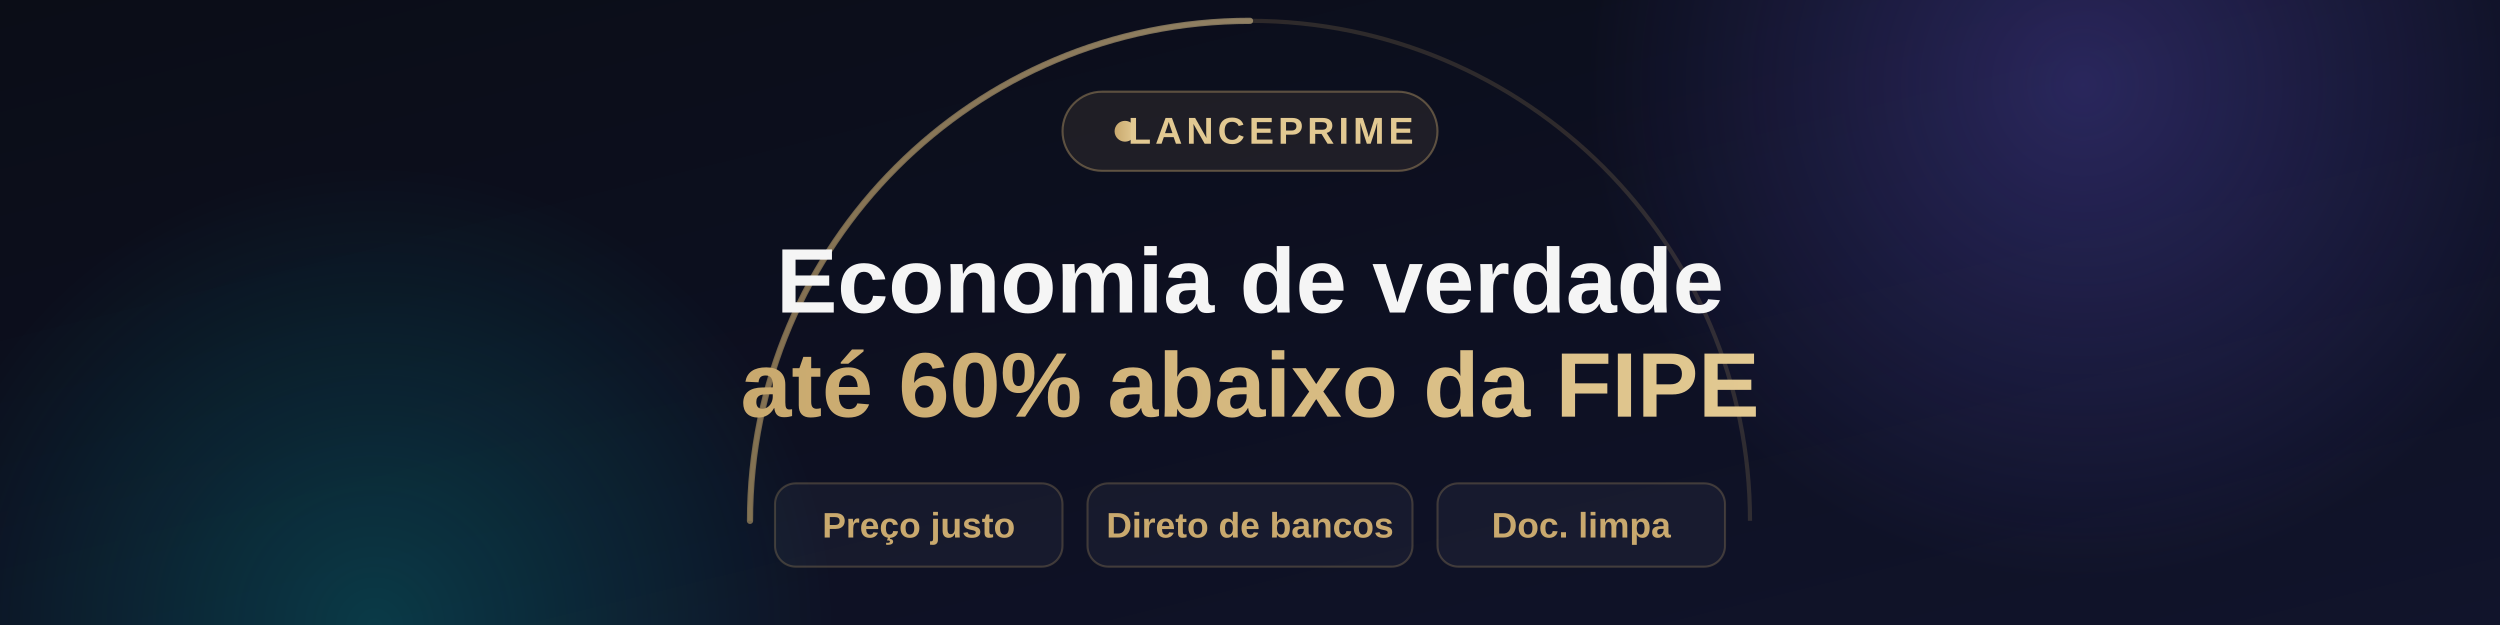
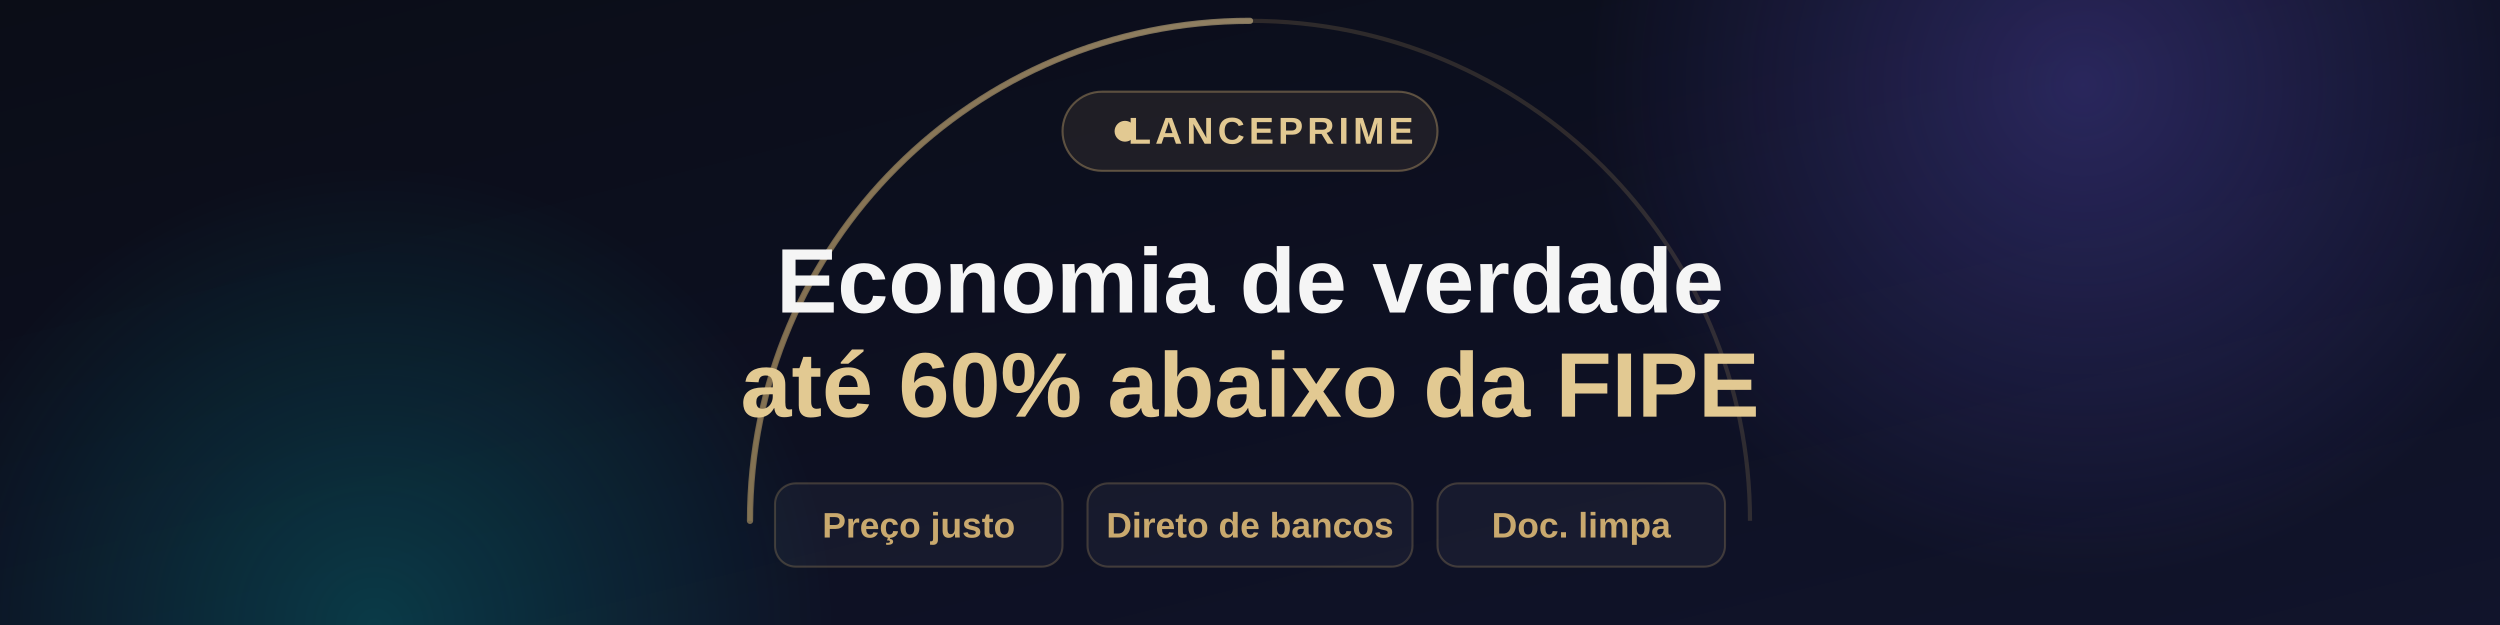
<svg xmlns="http://www.w3.org/2000/svg" width="1200" height="300" viewBox="0 0 1200 300">
  <defs>
    <linearGradient id="bg" x1="0%" y1="0%" x2="100%" y2="100%">
      <stop offset="0%" stop-color="#0b0d17" />
      <stop offset="55%" stop-color="#0d1022" />
      <stop offset="100%" stop-color="#11142b" />
    </linearGradient>
    <linearGradient id="gold" x1="0%" y1="0%" x2="100%" y2="0%">
      <stop offset="0%" stop-color="#c9a96e" />
      <stop offset="100%" stop-color="#e2c992" />
    </linearGradient>
    <radialGradient id="glowP" cx="50%" cy="50%" r="50%">
      <stop offset="0%" stop-color="#6c5ce7" stop-opacity="0.30" />
      <stop offset="100%" stop-color="#6c5ce7" stop-opacity="0" />
    </radialGradient>
    <radialGradient id="glowC" cx="50%" cy="50%" r="50%">
      <stop offset="0%" stop-color="#00cec9" stop-opacity="0.22" />
      <stop offset="100%" stop-color="#00cec9" stop-opacity="0" />
    </radialGradient>
  </defs>
  <rect width="1200" height="300" fill="url(#bg)" />
  <circle cx="1000" cy="40" r="240" fill="url(#glowP)" />
  <circle cx="180" cy="300" r="220" fill="url(#glowC)" />
  <path d="M 360 250 A 240 240 0 0 1 840 250" fill="none" stroke="rgba(201,169,110,0.18)" stroke-width="2" />
  <path d="M 360 250 A 240 240 0 0 1 600 10" fill="none" stroke="url(#gold)" stroke-width="3" stroke-linecap="round" opacity="0.55" />
  <rect x="510" y="44" width="180" height="38" rx="19" fill="rgba(201,169,110,0.10)" stroke="rgba(201,169,110,0.40)" stroke-width="1" />
-   <circle cx="540" cy="63" r="5" fill="url(#gold)" />
+   <circle cx="540" cy="63" r="5" fill="#e2c992" />
  <text x="610" y="69" font-family="Arial, Helvetica, sans-serif" font-size="18" font-weight="700" letter-spacing="2" fill="#e2c992" text-anchor="middle">LANCEPRIME</text>
  <text x="600" y="150" font-family="Arial, Helvetica, sans-serif" font-size="44" font-weight="800" fill="#f5f5f5" text-anchor="middle">Economia de verdade</text>
-   <text x="600" y="200" font-family="Arial, Helvetica, sans-serif" font-size="44" font-weight="800" fill="url(#gold)" text-anchor="middle">até 60% abaixo da FIPE</text>
+   <text x="600" y="200" font-family="Arial, Helvetica, sans-serif" font-size="44" font-weight="800" fill="#e2c992" text-anchor="middle">até 60% abaixo da FIPE</text>
  <g font-family="Arial, Helvetica, sans-serif" font-size="17" font-weight="600">
    <rect x="372" y="232" width="138" height="40" rx="10" fill="rgba(255,255,255,0.04)" stroke="rgba(201,169,110,0.25)" />
    <text x="441" y="258" fill="#c9a96e" text-anchor="middle">Preço justo</text>
    <rect x="522" y="232" width="156" height="40" rx="10" fill="rgba(255,255,255,0.04)" stroke="rgba(201,169,110,0.25)" />
    <text x="600" y="258" fill="#c9a96e" text-anchor="middle">Direto de bancos</text>
    <rect x="690" y="232" width="138" height="40" rx="10" fill="rgba(255,255,255,0.04)" stroke="rgba(201,169,110,0.25)" />
    <text x="759" y="258" fill="#c9a96e" text-anchor="middle">Doc. limpa</text>
  </g>
</svg>
